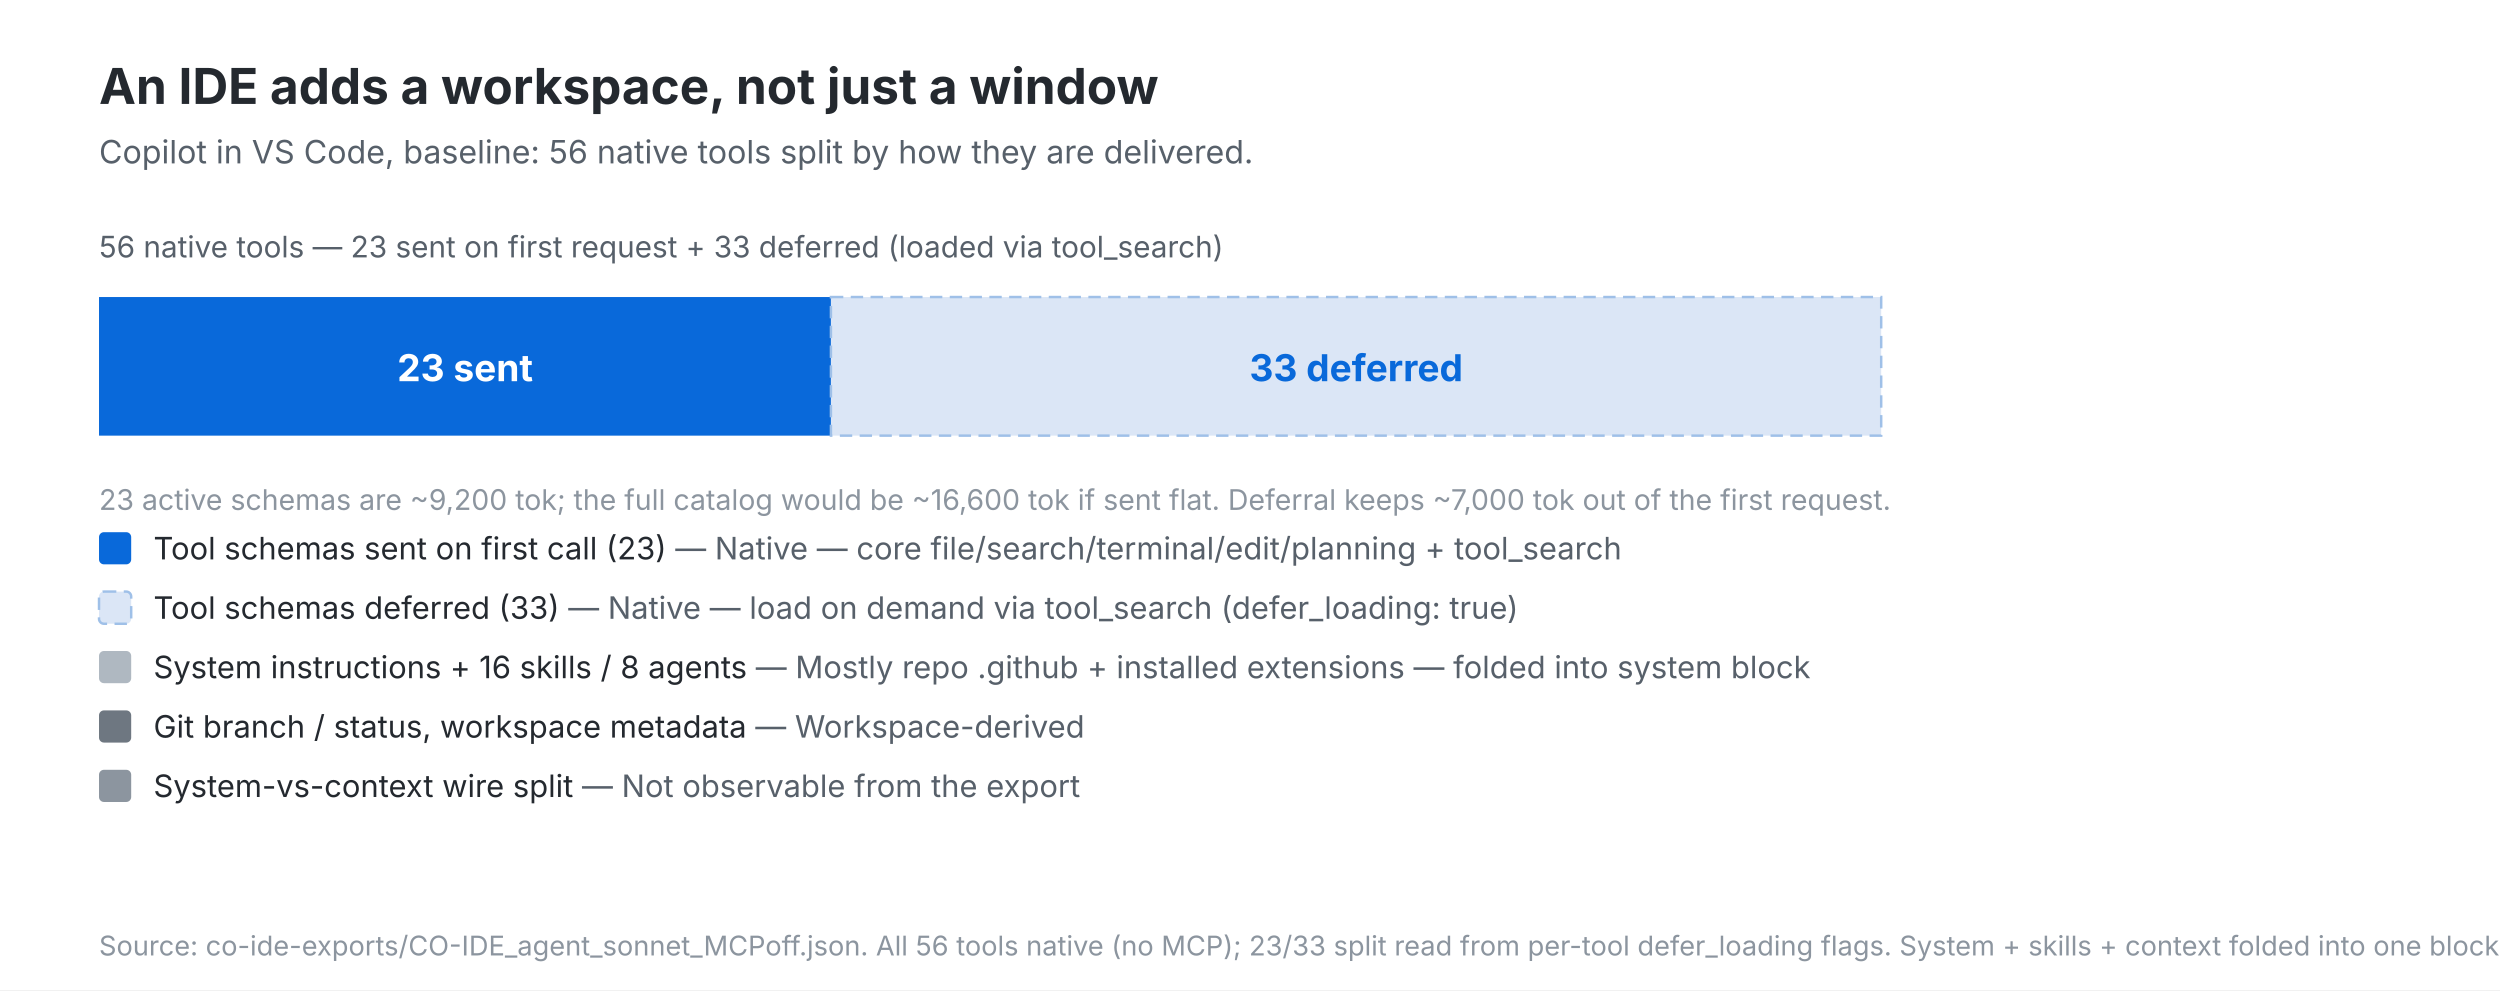
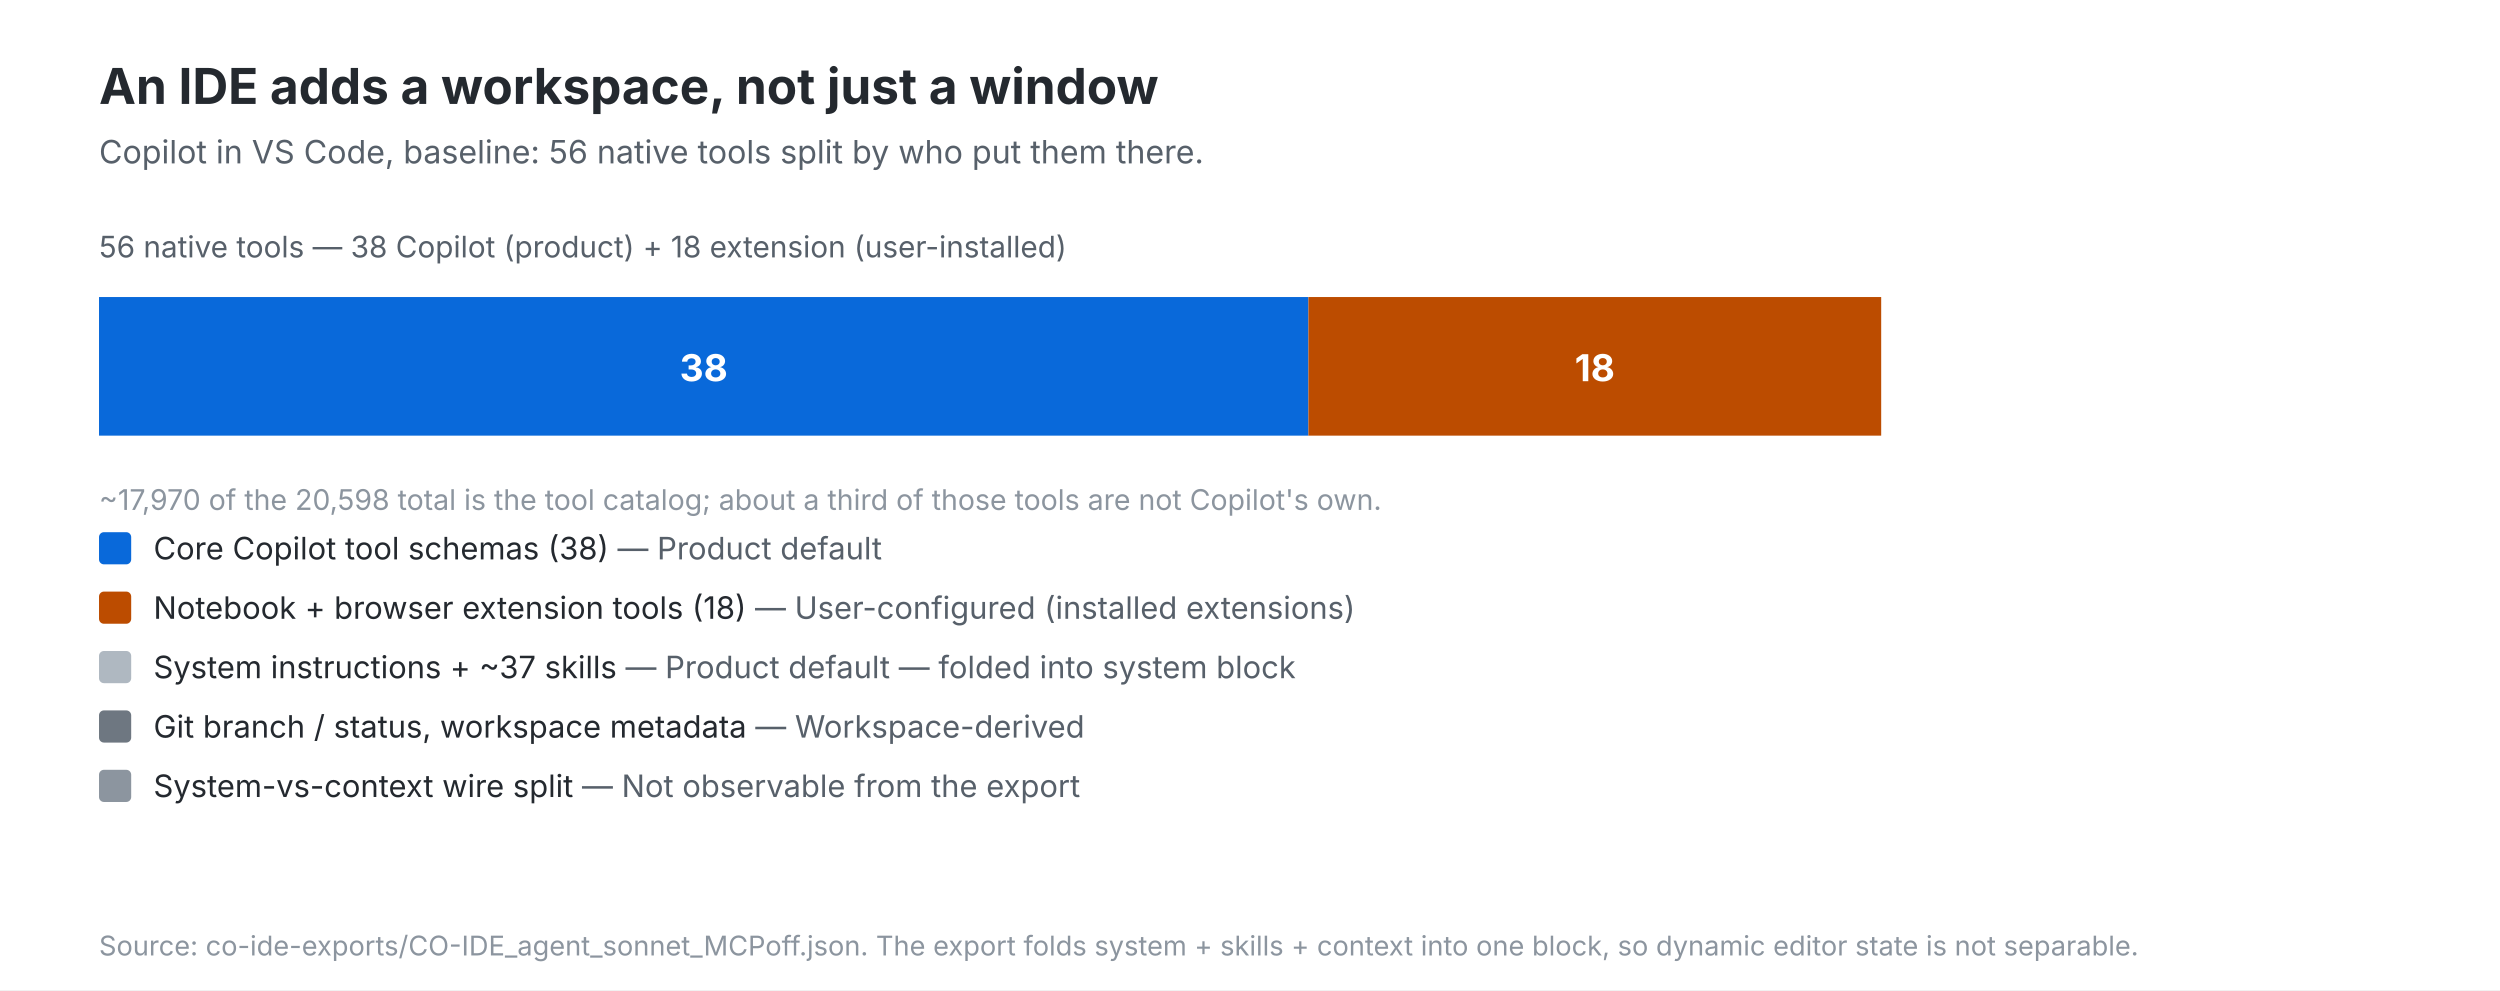
<svg xmlns="http://www.w3.org/2000/svg" viewBox="0 0 1010 400" width="100%" role="img" aria-labelledby="t d" font-family="-apple-system, BlinkMacSystemFont, 'Segoe UI', sans-serif">
  <rect x="0" y="0" width="1010" height="400" fill="#ffffff" />
  <text x="40" y="42" font-size="20" font-weight="700" fill="#24292f">An IDE adds a workspace, not just a window</text>
-   <text x="40" y="66" font-size="13" fill="#57606a">Copilot in VS Code, baseline: 56 native tools split by how they are delivered.</text>
-   <text x="40" y="104" font-size="12" fill="#57606a">56 native tools — 23 sent on first request + 33 deferred (loaded via tool_search)</text>
-   <rect x="40.0" y="120" width="295.7" height="56" fill="#0969da" />
-   <text x="187.9" y="154" text-anchor="middle" font-size="15" font-weight="700" fill="#ffffff">23 sent</text>
-   <rect x="335.7" y="120" width="424.3" height="56" fill="#dbe6f6" stroke="#9fc0e8" stroke-width="1" stroke-dasharray="5 3" />
-   <text x="547.9" y="154" text-anchor="middle" font-size="15" font-weight="700" fill="#0969da">33 deferred</text>
-   <text x="40" y="206" font-size="11.5" fill="#8c959f">23 active schemas are ~9,200 tok; the full catalog would be ~16,600 tok if sent flat. Deferral keeps ~7,000 tok out of the first request.</text>
+   <text x="40" y="66" font-size="13" fill="#57606a">Copilot in VS Code, baseline: 56 native tools split by who put them there.</text>
+   <text x="40" y="104" font-size="12" fill="#57606a">56 native tools — 38 Copilot (product) + 18 extension (user-installed)</text>
+   <rect x="40.0" y="120" width="488.6" height="56" fill="#0969da" />
+   <text x="284.3" y="154" text-anchor="middle" font-size="15" font-weight="700" fill="#ffffff">38</text>
+   <rect x="528.6" y="120" width="231.4" height="56" fill="#bc4c00" />
+   <text x="644.3" y="154" text-anchor="middle" font-size="15" font-weight="700" fill="#ffffff">18</text>
+   <text x="40" y="206" font-size="11.5" fill="#8c959f">~17,970 of the 20,598 total is the tool catalog; about a third of those tools are not Copilot's own.</text>
  <rect x="40" y="215" width="13" height="13" rx="2" fill="#0969da" />
-   <text x="62" y="226" font-size="12.5" fill="#24292f">Tool schemas sent on first call (23) <tspan fill="#57606a">— Native — core file/search/terminal/edit/planning + tool_search</tspan>
+   <text x="62" y="226" font-size="12.5" fill="#24292f">Core Copilot tool schemas (38) <tspan fill="#57606a">— Product default</tspan>
  </text>
-   <rect x="40" y="239" width="13" height="13" rx="2" fill="#dbe6f6" stroke="#9fc0e8" stroke-width="1" stroke-dasharray="5 3" />
-   <text x="62" y="250" font-size="12.5" fill="#24292f">Tool schemas deferred (33) <tspan fill="#57606a">— Native — load on demand via tool_search (defer_loading: true)</tspan>
+   <rect x="40" y="239" width="13" height="13" rx="2" fill="#bc4c00" />
+   <text x="62" y="250" font-size="12.5" fill="#24292f">Notebook + browser extension tools (18) <tspan fill="#57606a">— User-configured (installed extensions)</tspan>
  </text>
  <rect x="40" y="263" width="13" height="13" rx="2" fill="#afb8c1" />
-   <text x="62" y="274" font-size="12.5" fill="#24292f">System instructions + 16 skills / 8 agents <tspan fill="#57606a">— Mostly repo .github + installed extensions — folded into system block</tspan>
+   <text x="62" y="274" font-size="12.5" fill="#24292f">System instructions + ~37 skills <tspan fill="#57606a">— Product default — folded into system block</tspan>
  </text>
  <rect x="40" y="287" width="13" height="13" rx="2" fill="#6e7781" />
  <text x="62" y="298" font-size="12.5" fill="#24292f">Git branch / status, workspace metadata <tspan fill="#57606a">— Workspace-derived</tspan>
  </text>
  <rect x="40" y="311" width="13" height="13" rx="2" fill="#8c959f" />
  <text x="62" y="322" font-size="12.5" fill="#24292f">System-vs-context wire split <tspan fill="#57606a">— Not observable from the export</tspan>
  </text>
-   <text x="40" y="386" font-size="11" fill="#8c959f">Source: co-ide-exports/CO-IDE_agent_sonnet_MCPoff.json. All 56 tools native (no MCP); 23/33 split read from per-tool defer_loading flags. System + skills + context folded into one block.</text>
+   <text x="40" y="386" font-size="11" fill="#8c959f">Source: co-ide-exports/CO-IDE_agent_sonnet_MCPoff.json. The export folds system + skills + context into one block, so dynamic editor state is not separable.</text>
</svg>
